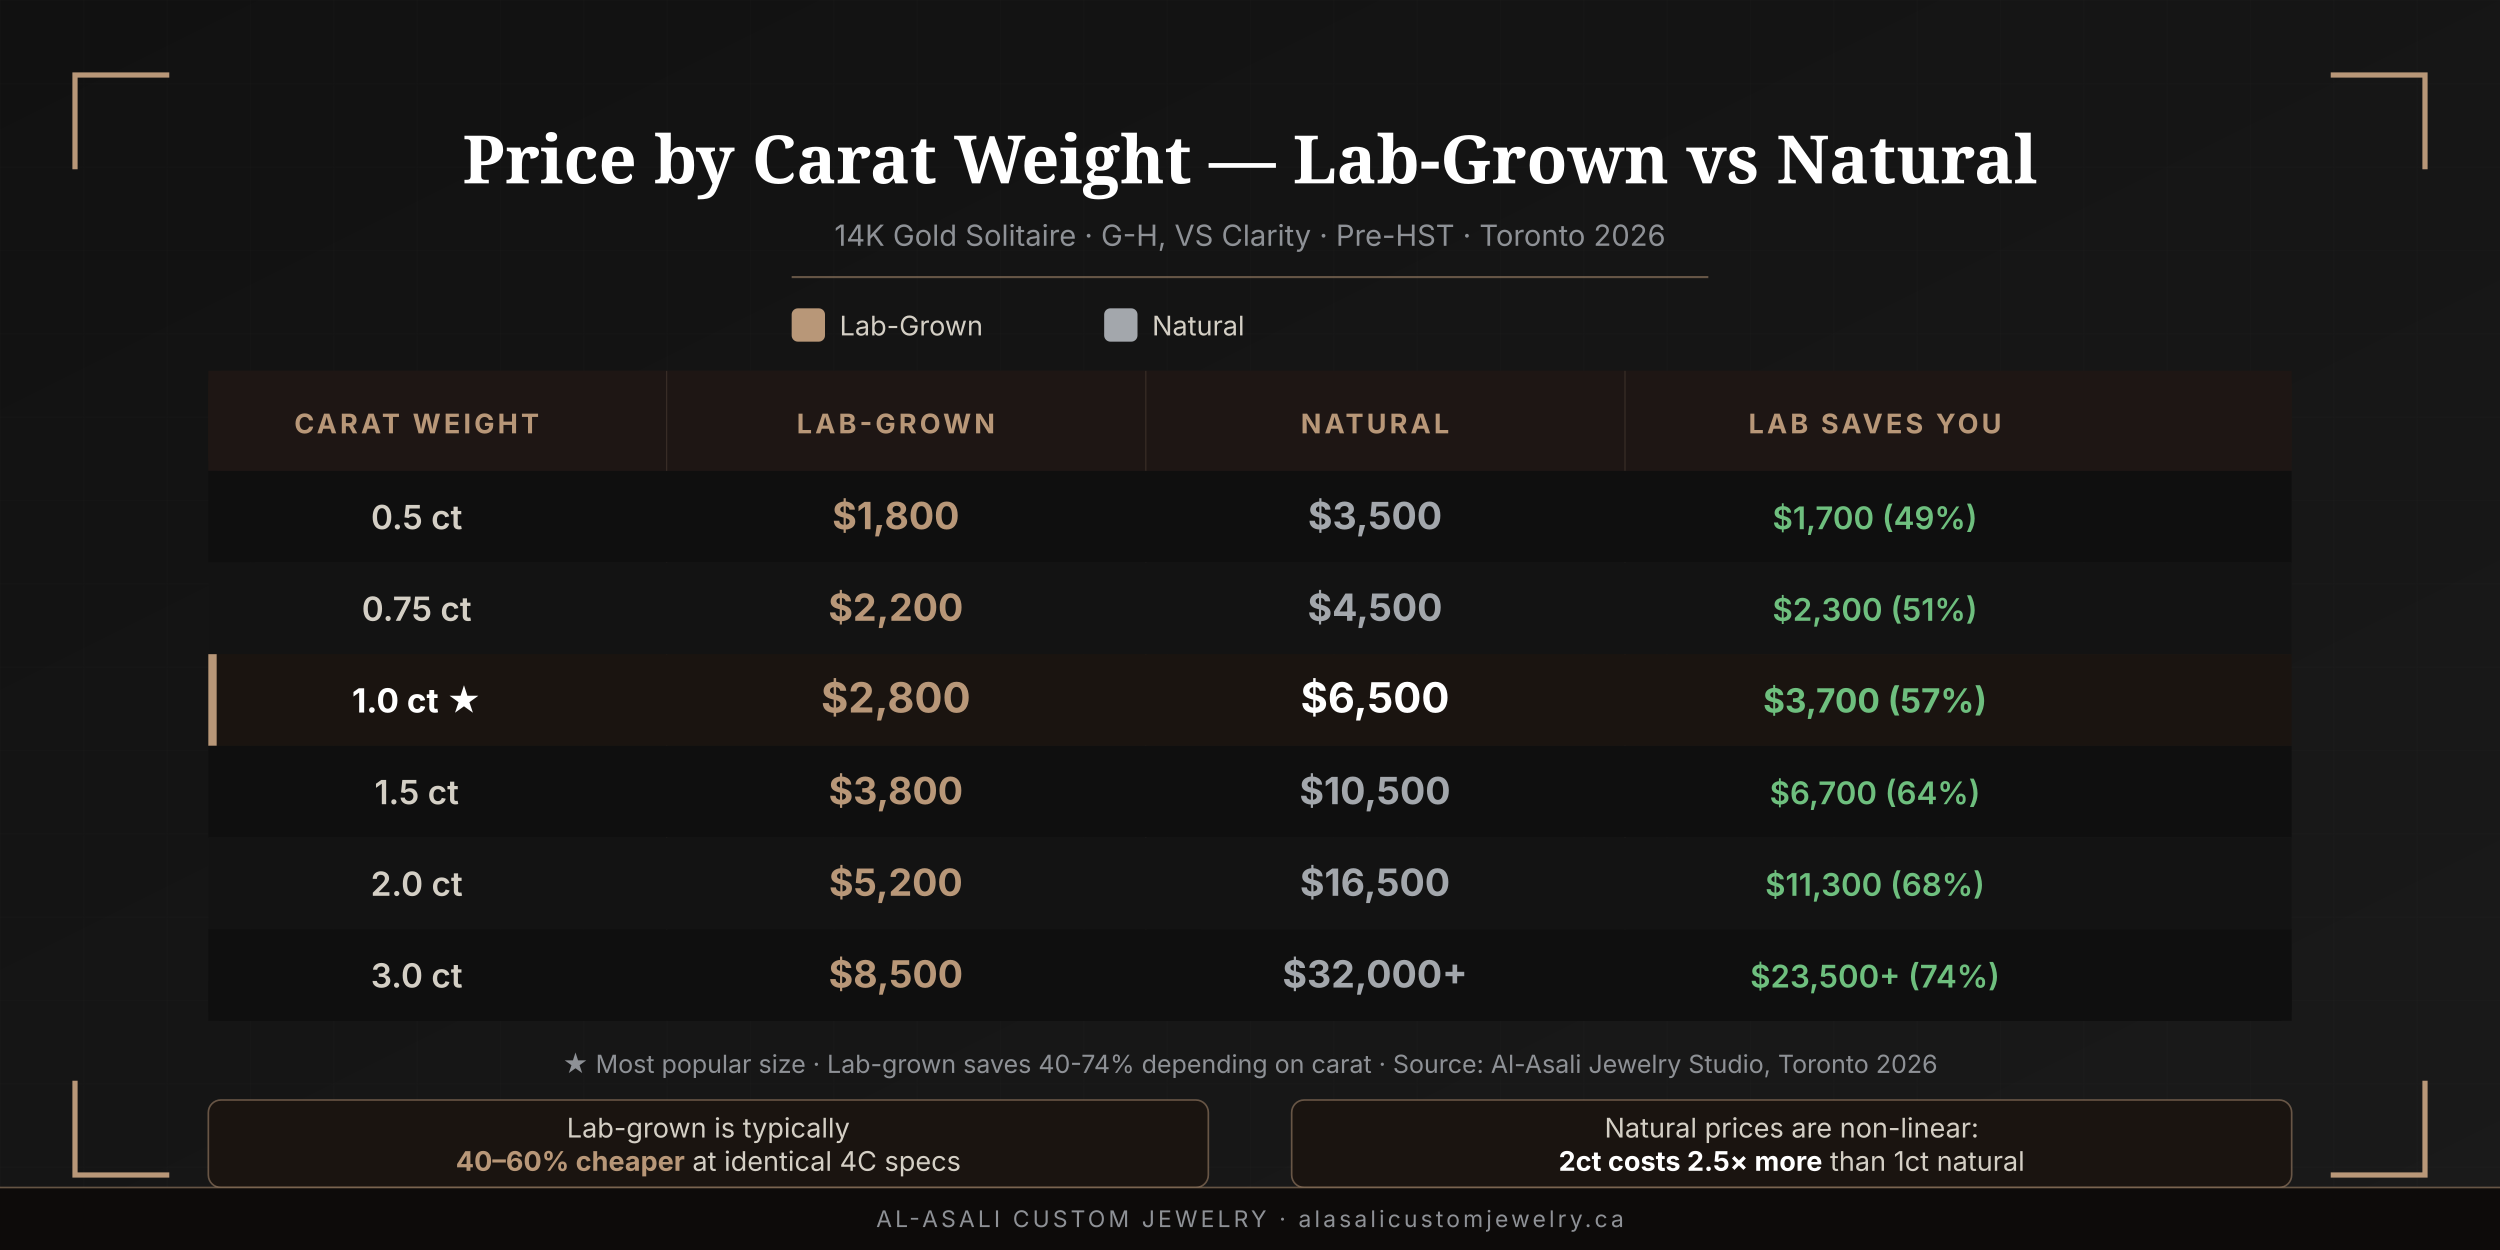
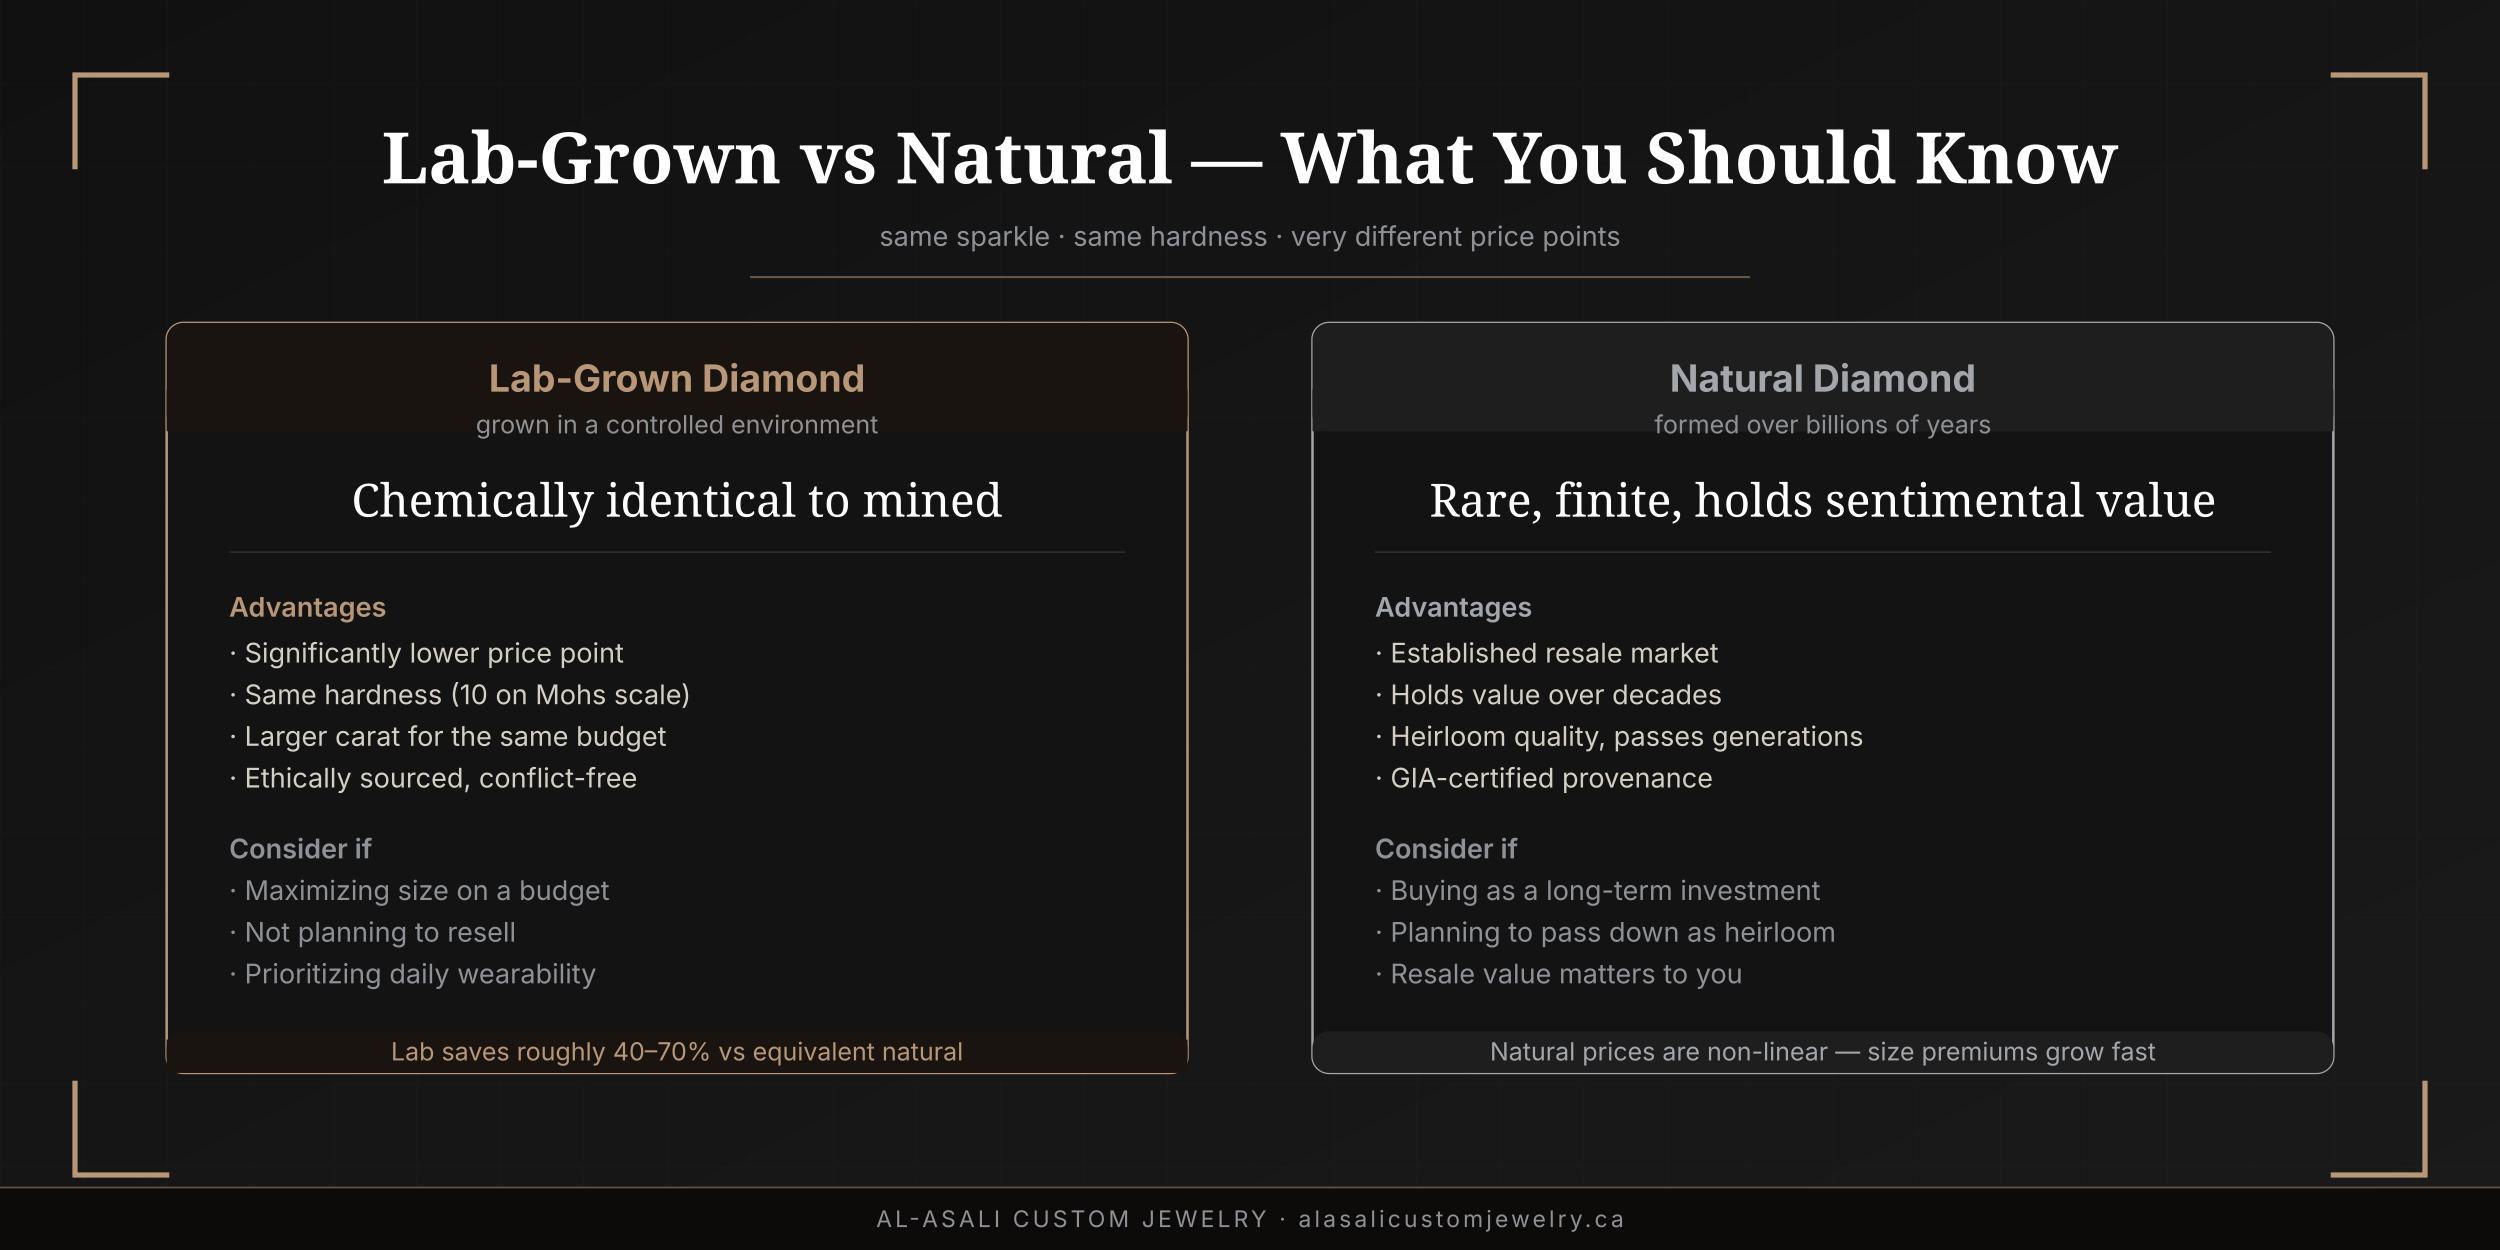
<svg xmlns="http://www.w3.org/2000/svg" viewBox="0 0 1200 600" width="1200" height="600">
  <defs>
    <linearGradient id="bg" x1="0" y1="0" x2="1" y2="1">
      <stop offset="0%" stop-color="#111111" />
      <stop offset="100%" stop-color="#1A1A1A" />
    </linearGradient>
  </defs>
  <rect width="1200" height="600" fill="url(#bg)" />
  <pattern id="grid" width="40" height="40" patternUnits="userSpaceOnUse">
    <path d="M 40 0 L 0 0 0 40" fill="none" stroke="#B89778" stroke-width="0.1" opacity="0.12" />
  </pattern>
  <rect width="1200" height="600" fill="url(#grid)" />
  <path d="M 36 80 L 36 36 L 80 36" fill="none" stroke="#B89778" stroke-width="2.5" stroke-linecap="square" />
  <path d="M 1120 36 L 1164 36 L 1164 80" fill="none" stroke="#B89778" stroke-width="2.5" stroke-linecap="square" />
  <path d="M 36 520 L 36 564 L 80 564" fill="none" stroke="#B89778" stroke-width="2.5" stroke-linecap="square" />
  <path d="M 1120 564 L 1164 564 L 1164 520" fill="none" stroke="#B89778" stroke-width="2.5" stroke-linecap="square" />
-   <text x="600" y="88" font-family="'Cormorant Garamond', Georgia, serif" font-size="32" font-weight="700" fill="#FFFFFF" text-anchor="middle">Price by Carat Weight — Lab-Grown vs Natural</text>
-   <text x="600" y="118" font-family="Inter, sans-serif" font-size="14" fill="#8E9196" text-anchor="middle">14K Gold Solitaire · G-H, VS Clarity · Pre-HST · Toronto 2026</text>
-   <line x1="380" y1="133" x2="820" y2="133" stroke="#B89778" stroke-width="1" opacity="0.5" />
-   <rect x="380" y="148" width="16" height="16" rx="3" fill="#B89778" />
-   <text x="403" y="161" font-family="Inter, sans-serif" font-size="13" fill="#D4CFC5">Lab-Grown</text>
-   <rect x="530" y="148" width="16" height="16" rx="3" fill="#A3A7AC" />
-   <text x="553" y="161" font-family="Inter, sans-serif" font-size="13" fill="#D4CFC5">Natural</text>
-   <rect x="100" y="178" width="1000" height="48" rx="0" fill="#1E1614" />
-   <rect x="100" y="178" width="1000" height="48" rx="6" fill="#1E1614" />
-   <text x="200" y="208" font-family="Inter, sans-serif" font-size="13" font-weight="700" fill="#B89778" text-anchor="middle" letter-spacing="1.5">CARAT WEIGHT</text>
-   <text x="430" y="208" font-family="Inter, sans-serif" font-size="13" font-weight="700" fill="#B89778" text-anchor="middle" letter-spacing="1.5">LAB-GROWN</text>
-   <text x="660" y="208" font-family="Inter, sans-serif" font-size="13" font-weight="700" fill="#B89778" text-anchor="middle" letter-spacing="1.5">NATURAL</text>
-   <text x="900" y="208" font-family="Inter, sans-serif" font-size="13" font-weight="700" fill="#B89778" text-anchor="middle" letter-spacing="1.5">LAB SAVES YOU</text>
-   <line x1="320" y1="178" x2="320" y2="490" stroke="#B89778" stroke-width="0.5" opacity="0.2" />
-   <line x1="550" y1="178" x2="550" y2="490" stroke="#B89778" stroke-width="0.5" opacity="0.2" />
-   <line x1="780" y1="178" x2="780" y2="490" stroke="#B89778" stroke-width="0.5" opacity="0.2" />
-   <rect x="100" y="226" width="1000" height="44" fill="#0F0F0F" />
-   <text x="200" y="254" font-family="Inter, sans-serif" font-size="16" font-weight="600" fill="#D4CFC5" text-anchor="middle">0.5 ct</text>
-   <text x="430" y="254" font-family="Inter, sans-serif" font-size="18" font-weight="700" fill="#B89778" text-anchor="middle">$1,800</text>
-   <text x="660" y="254" font-family="Inter, sans-serif" font-size="18" font-weight="700" fill="#A3A7AC" text-anchor="middle">$3,500</text>
-   <text x="900" y="254" font-family="Inter, sans-serif" font-size="15" font-weight="600" fill="#6EBF7E" text-anchor="middle">$1,700 (49%)</text>
-   <rect x="100" y="270" width="1000" height="44" fill="#131313" />
-   <text x="200" y="298" font-family="Inter, sans-serif" font-size="16" font-weight="600" fill="#D4CFC5" text-anchor="middle">0.75 ct</text>
-   <text x="430" y="298" font-family="Inter, sans-serif" font-size="18" font-weight="700" fill="#B89778" text-anchor="middle">$2,200</text>
-   <text x="660" y="298" font-family="Inter, sans-serif" font-size="18" font-weight="700" fill="#A3A7AC" text-anchor="middle">$4,500</text>
-   <text x="900" y="298" font-family="Inter, sans-serif" font-size="15" font-weight="600" fill="#6EBF7E" text-anchor="middle">$2,300 (51%)</text>
-   <rect x="100" y="314" width="1000" height="44" fill="#1A1410" />
-   <rect x="100" y="314" width="4" height="44" fill="#B89778" />
-   <text x="200" y="342" font-family="Inter, sans-serif" font-size="16" font-weight="700" fill="#FFFFFF" text-anchor="middle">1.0 ct ★</text>
-   <text x="430" y="342" font-family="Inter, sans-serif" font-size="20" font-weight="700" fill="#B89778" text-anchor="middle">$2,800</text>
-   <text x="660" y="342" font-family="Inter, sans-serif" font-size="20" font-weight="700" fill="#FFFFFF" text-anchor="middle">$6,500</text>
-   <text x="900" y="342" font-family="Inter, sans-serif" font-size="16" font-weight="700" fill="#6EBF7E" text-anchor="middle">$3,700 (57%)</text>
-   <rect x="100" y="358" width="1000" height="44" fill="#0F0F0F" />
-   <text x="200" y="386" font-family="Inter, sans-serif" font-size="16" font-weight="600" fill="#D4CFC5" text-anchor="middle">1.5 ct</text>
-   <text x="430" y="386" font-family="Inter, sans-serif" font-size="18" font-weight="700" fill="#B89778" text-anchor="middle">$3,800</text>
-   <text x="660" y="386" font-family="Inter, sans-serif" font-size="18" font-weight="700" fill="#A3A7AC" text-anchor="middle">$10,500</text>
-   <text x="900" y="386" font-family="Inter, sans-serif" font-size="15" font-weight="600" fill="#6EBF7E" text-anchor="middle">$6,700 (64%)</text>
-   <rect x="100" y="402" width="1000" height="44" fill="#131313" />
-   <text x="200" y="430" font-family="Inter, sans-serif" font-size="16" font-weight="600" fill="#D4CFC5" text-anchor="middle">2.0 ct</text>
-   <text x="430" y="430" font-family="Inter, sans-serif" font-size="18" font-weight="700" fill="#B89778" text-anchor="middle">$5,200</text>
-   <text x="660" y="430" font-family="Inter, sans-serif" font-size="18" font-weight="700" fill="#A3A7AC" text-anchor="middle">$16,500</text>
-   <text x="900" y="430" font-family="Inter, sans-serif" font-size="15" font-weight="600" fill="#6EBF7E" text-anchor="middle">$11,300 (68%)</text>
-   <rect x="100" y="446" width="1000" height="44" rx="0" fill="#0F0F0F" />
-   <rect x="100" y="466" width="1000" height="24" rx="6" fill="#0F0F0F" />
-   <text x="200" y="474" font-family="Inter, sans-serif" font-size="16" font-weight="600" fill="#D4CFC5" text-anchor="middle">3.0 ct</text>
-   <text x="430" y="474" font-family="Inter, sans-serif" font-size="18" font-weight="700" fill="#B89778" text-anchor="middle">$8,500</text>
-   <text x="660" y="474" font-family="Inter, sans-serif" font-size="18" font-weight="700" fill="#A3A7AC" text-anchor="middle">$32,000+</text>
-   <text x="900" y="474" font-family="Inter, sans-serif" font-size="15" font-weight="600" fill="#6EBF7E" text-anchor="middle">$23,500+ (74%)</text>
-   <text x="600" y="515" font-family="Inter, sans-serif" font-size="12" fill="#8E9196" text-anchor="middle">★ Most popular size · Lab-grown saves 40-74% depending on carat · Source: Al-Asali Jewelry Studio, Toronto 2026</text>
-   <rect x="100" y="528" width="480" height="42" rx="6" fill="#1A1410" stroke="#B89778" stroke-width="0.8" stroke-opacity="0.5" />
-   <text x="340" y="546" font-family="Inter, sans-serif" font-size="13" fill="#D4CFC5" text-anchor="middle">Lab-grown is typically</text>
-   <text x="340" y="562" font-family="Inter, sans-serif" font-size="13" fill="#D4CFC5" text-anchor="middle">
-     <tspan font-weight="700" fill="#B89778">40–60% cheaper</tspan> at identical 4C specs</text>
-   <rect x="620" y="528" width="480" height="42" rx="6" fill="#1A1410" stroke="#B89778" stroke-width="0.8" stroke-opacity="0.5" />
-   <text x="860" y="546" font-family="Inter, sans-serif" font-size="13" fill="#D4CFC5" text-anchor="middle">Natural prices are non-linear:</text>
-   <text x="860" y="562" font-family="Inter, sans-serif" font-size="13" fill="#D4CFC5" text-anchor="middle">
-     <tspan font-weight="700" fill="#FFFFFF">2ct costs 2.5× more</tspan> than 1ct natural</text>
+   <text x="600" y="88" font-family="'Cormorant Garamond', Georgia, serif" font-size="34" font-weight="700" fill="#FFFFFF" text-anchor="middle">Lab-Grown vs Natural — What You Should Know</text>
+   <text x="600" y="118" font-family="Inter, sans-serif" font-size="13" fill="#8E9196" text-anchor="middle">same sparkle · same hardness · very different price points</text>
+   <line x1="360" y1="133" x2="840" y2="133" stroke="#B89778" stroke-width="1" opacity="0.5" />
+   <rect x="80" y="155" width="490" height="360" rx="8" fill="#131313" stroke="#B89778" stroke-width="1.2" />
+   <rect x="80" y="155" width="490" height="52" rx="8" fill="#1A1410" />
+   <rect x="80" y="187" width="490" height="20" fill="#1A1410" />
+   <text x="325" y="188" font-family="Inter, sans-serif" font-size="18" font-weight="700" fill="#B89778" text-anchor="middle">Lab-Grown Diamond</text>
+   <text x="325" y="208" font-family="Inter, sans-serif" font-size="12" fill="#8E9196" text-anchor="middle">grown in a controlled environment</text>
+   <text x="325" y="248" font-family="'Cormorant Garamond', Georgia, serif" font-size="22" fill="#FFFFFF" text-anchor="middle">Chemically identical to mined</text>
+   <line x1="110" y1="265" x2="540" y2="265" stroke="#B89778" stroke-width="0.5" opacity="0.3" />
+   <text x="110" y="296" font-family="Inter, sans-serif" font-size="13" font-weight="600" fill="#B89778">Advantages</text>
+   <text x="110" y="318" font-family="Inter, sans-serif" font-size="13" fill="#D4CFC5">· Significantly lower price point</text>
+   <text x="110" y="338" font-family="Inter, sans-serif" font-size="13" fill="#D4CFC5">· Same hardness (10 on Mohs scale)</text>
+   <text x="110" y="358" font-family="Inter, sans-serif" font-size="13" fill="#D4CFC5">· Larger carat for the same budget</text>
+   <text x="110" y="378" font-family="Inter, sans-serif" font-size="13" fill="#D4CFC5">· Ethically sourced, conflict-free</text>
+   <text x="110" y="412" font-family="Inter, sans-serif" font-size="13" font-weight="600" fill="#8E9196">Consider if</text>
+   <text x="110" y="432" font-family="Inter, sans-serif" font-size="13" fill="#8E9196">· Maximizing size on a budget</text>
+   <text x="110" y="452" font-family="Inter, sans-serif" font-size="13" fill="#8E9196">· Not planning to resell</text>
+   <text x="110" y="472" font-family="Inter, sans-serif" font-size="13" fill="#8E9196">· Prioritizing daily wearability</text>
+   <rect x="80" y="499" width="490" height="16" rx="0" fill="#1A1410" />
+   <rect x="80" y="495" width="490" height="20" rx="8" fill="#1A1410" />
+   <text x="325" y="509" font-family="Inter, sans-serif" font-size="12" fill="#B89778" text-anchor="middle">Lab saves roughly 40–70% vs equivalent natural</text>
+   <rect x="630" y="155" width="490" height="360" rx="8" fill="#131313" stroke="#A3A7AC" stroke-width="1.2" />
+   <rect x="630" y="155" width="490" height="52" rx="8" fill="#1E1E1E" />
+   <rect x="630" y="187" width="490" height="20" fill="#1E1E1E" />
+   <text x="875" y="188" font-family="Inter, sans-serif" font-size="18" font-weight="700" fill="#A3A7AC" text-anchor="middle">Natural Diamond</text>
+   <text x="875" y="208" font-family="Inter, sans-serif" font-size="12" fill="#8E9196" text-anchor="middle">formed over billions of years</text>
+   <text x="875" y="248" font-family="'Cormorant Garamond', Georgia, serif" font-size="22" fill="#FFFFFF" text-anchor="middle">Rare, finite, holds sentimental value</text>
+   <line x1="660" y1="265" x2="1090" y2="265" stroke="#A3A7AC" stroke-width="0.5" opacity="0.3" />
+   <text x="660" y="296" font-family="Inter, sans-serif" font-size="13" font-weight="600" fill="#A3A7AC">Advantages</text>
+   <text x="660" y="318" font-family="Inter, sans-serif" font-size="13" fill="#D4CFC5">· Established resale market</text>
+   <text x="660" y="338" font-family="Inter, sans-serif" font-size="13" fill="#D4CFC5">· Holds value over decades</text>
+   <text x="660" y="358" font-family="Inter, sans-serif" font-size="13" fill="#D4CFC5">· Heirloom quality, passes generations</text>
+   <text x="660" y="378" font-family="Inter, sans-serif" font-size="13" fill="#D4CFC5">· GIA-certified provenance</text>
+   <text x="660" y="412" font-family="Inter, sans-serif" font-size="13" font-weight="600" fill="#8E9196">Consider if</text>
+   <text x="660" y="432" font-family="Inter, sans-serif" font-size="13" fill="#8E9196">· Buying as a long-term investment</text>
+   <text x="660" y="452" font-family="Inter, sans-serif" font-size="13" fill="#8E9196">· Planning to pass down as heirloom</text>
+   <text x="660" y="472" font-family="Inter, sans-serif" font-size="13" fill="#8E9196">· Resale value matters to you</text>
+   <rect x="630" y="495" width="490" height="20" rx="8" fill="#1E1E1E" />
+   <text x="875" y="509" font-family="Inter, sans-serif" font-size="12" fill="#A3A7AC" text-anchor="middle">Natural prices are non-linear — size premiums grow fast</text>
  <rect x="0" y="570" width="1200" height="30" fill="#0D0B0A" />
  <line x1="0" y1="570" x2="1200" y2="570" stroke="#B89778" stroke-width="0.8" opacity="0.5" />
  <text x="600" y="589" font-family="Inter, sans-serif" font-size="11" fill="#8E9196" text-anchor="middle" letter-spacing="1.5">AL-ASALI CUSTOM JEWELRY  ·  alasalicustomjewelry.ca</text>
</svg>
